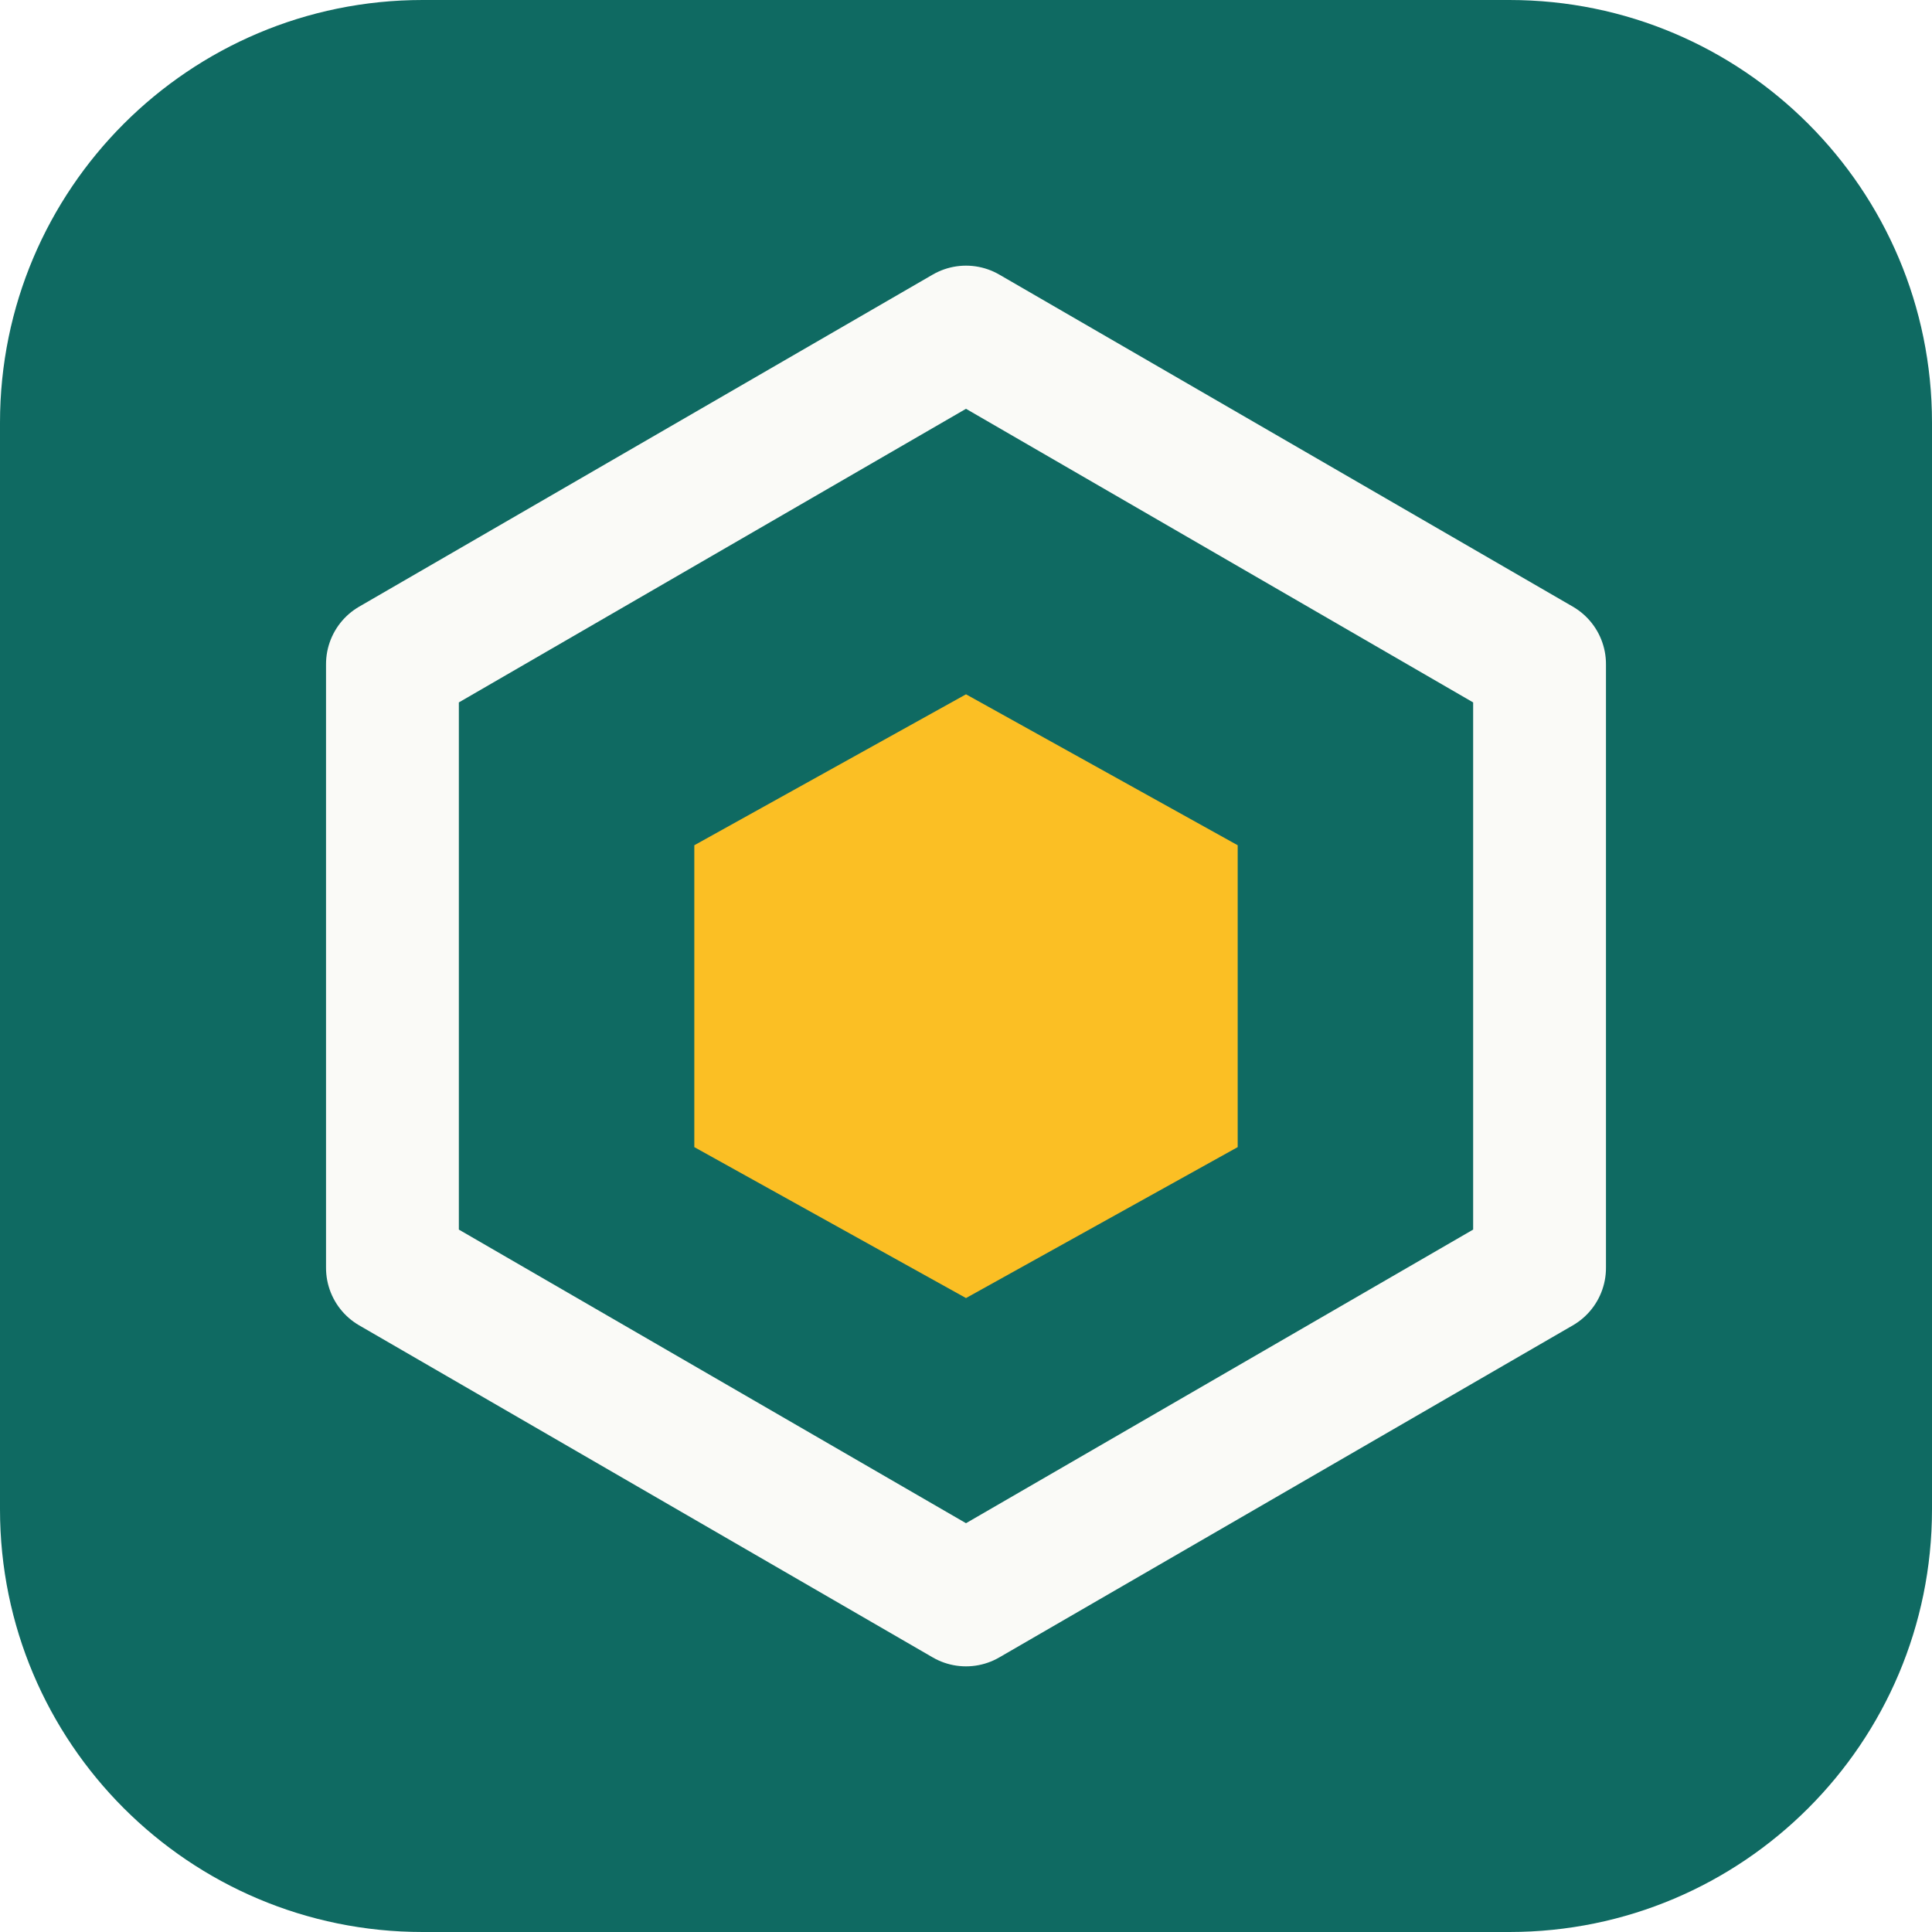
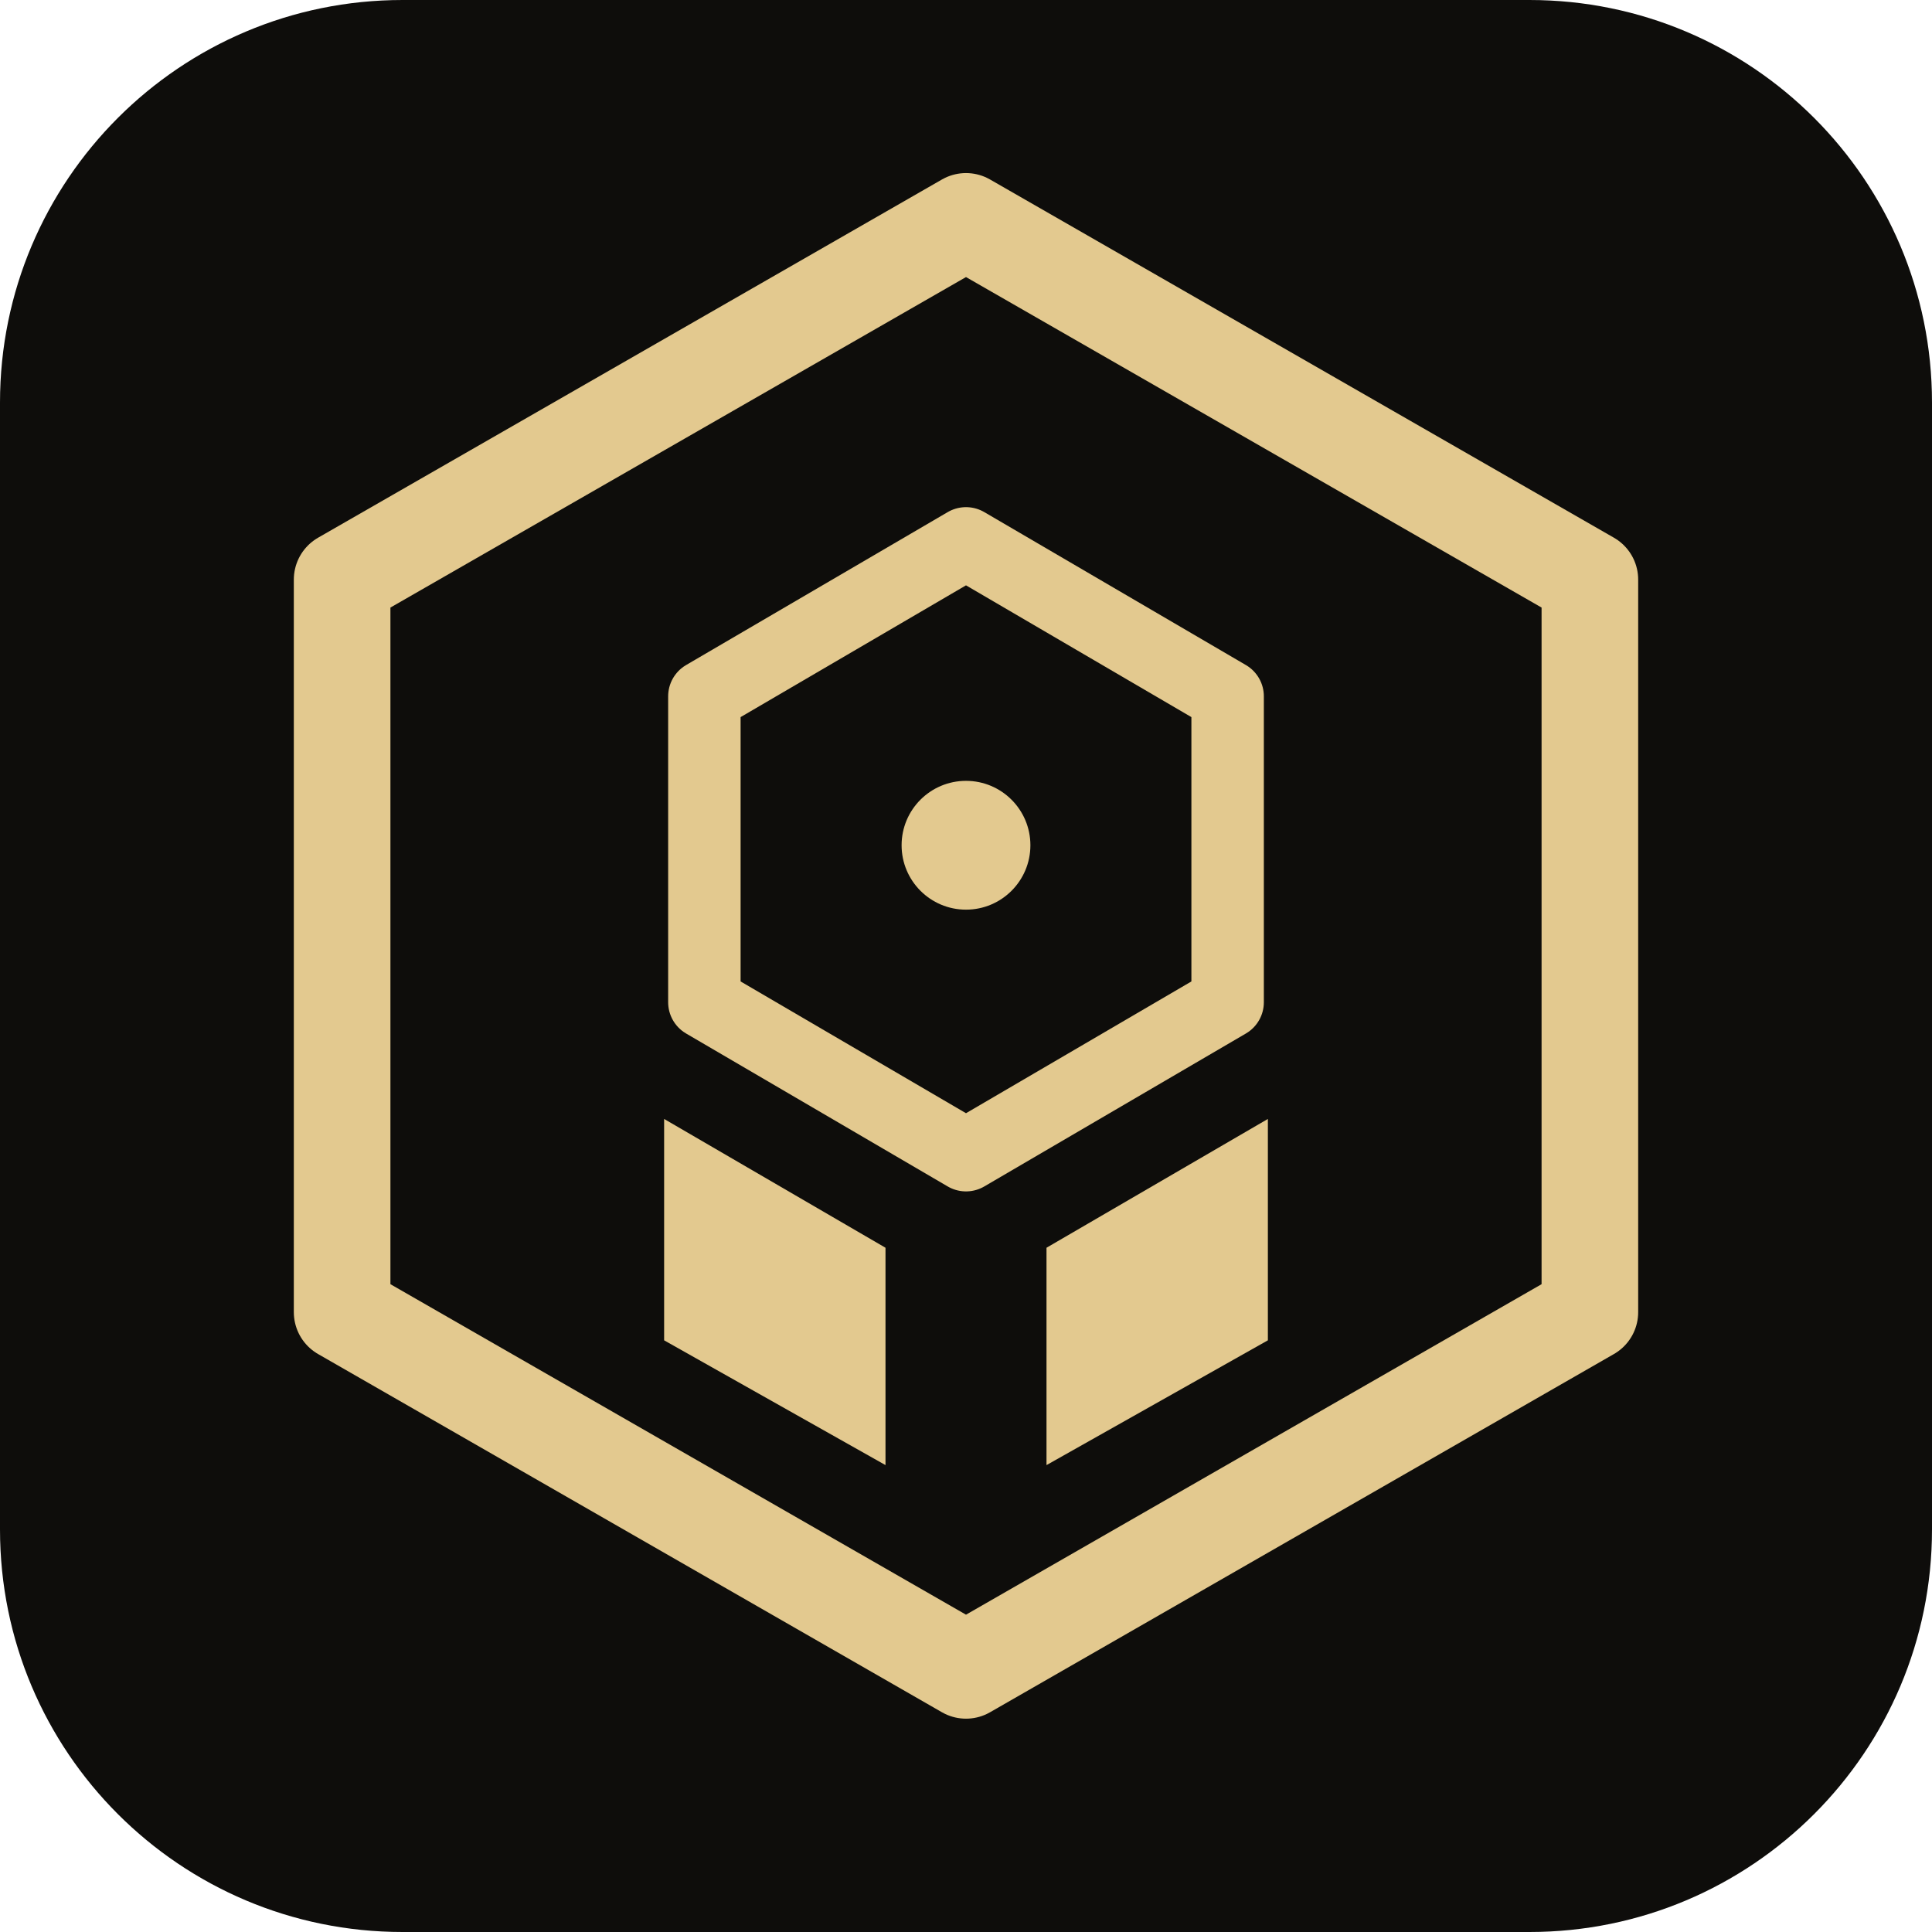
- <svg xmlns="http://www.w3.org/2000/svg" viewBox="0 0 32 32">
-   <rect width="32" height="32" rx="7" fill="#0f6a62" />
-   <path d="M16 5.5 25.5 11v10L16 26.5 6.5 21V11L16 5.5Z" fill="none" stroke="#fafaf7" stroke-width="2.2" stroke-linejoin="round" />
-   <path d="M16 11.5 20.5 14v5L16 21.5 11.5 19v-5l4.5-2.5Z" fill="#fbbf24" />
+ <svg xmlns="http://www.w3.org/2000/svg" viewBox="0 0 48 48">
+   <defs>
+     <linearGradient id="g" x1="8" y1="6" x2="40" y2="44">
+       <stop stop-color="#e3c98f" />
+       <stop offset="0.55" stop-color="#c9a96a" />
+       <stop offset="1" stop-color="#8f7440" />
+     </linearGradient>
+   </defs>
+   <rect width="48" height="48" rx="10" fill="#0e0d0b" />
+   <path d="M24 5.5 39.5 14.4v18.2L24 41.5 8.5 32.6V14.4L24 5.5Z" fill="none" stroke="url(#g)" stroke-width="2.4" stroke-linejoin="round" />
+   <path d="M24 13.5 30.5 17.3v7.6L24 28.7l-6.5-3.8v-7.6l6.5-3.8Z" fill="none" stroke="url(#g)" stroke-width="1.8" stroke-linejoin="round" />
+   <path d="M16.5 27.8 22 31v5.4l-5.5-3.1v-5.5ZM31.5 27.8 26 31v5.4l5.5-3.1v-5.5Z" fill="url(#g)" />
+   <circle cx="24" cy="21" r="1.6" fill="#e3c98f" />
</svg>
